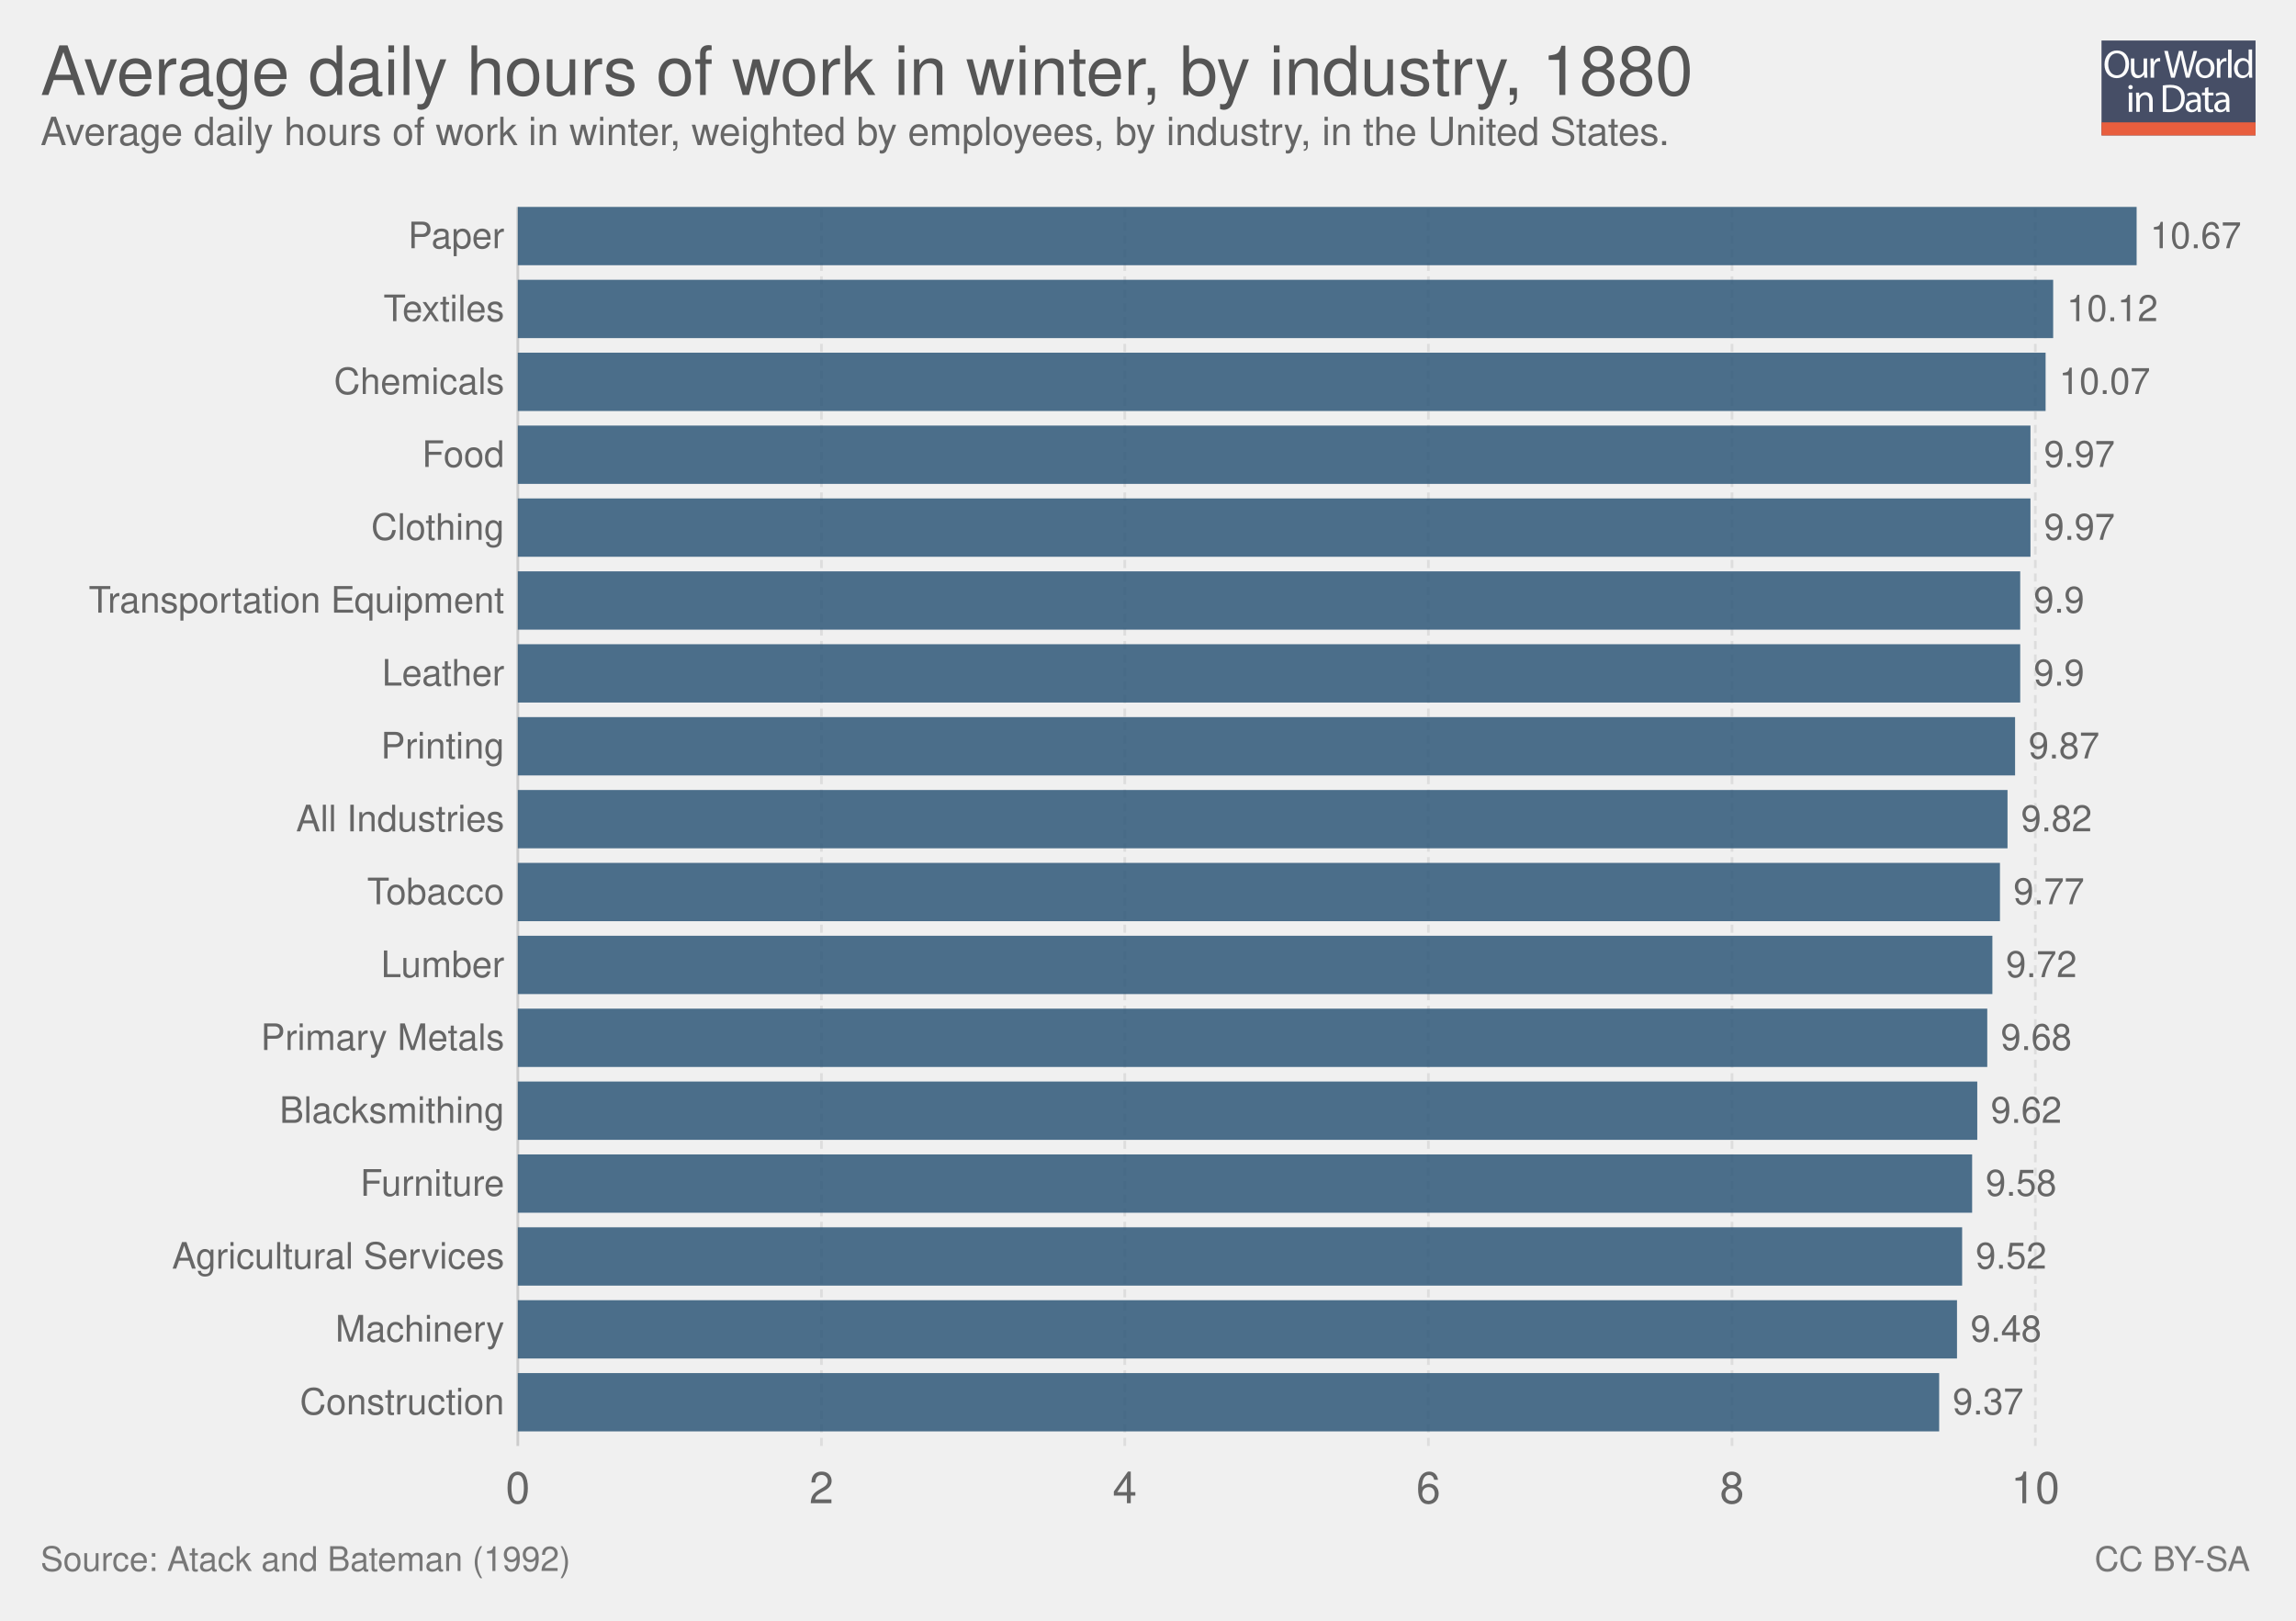
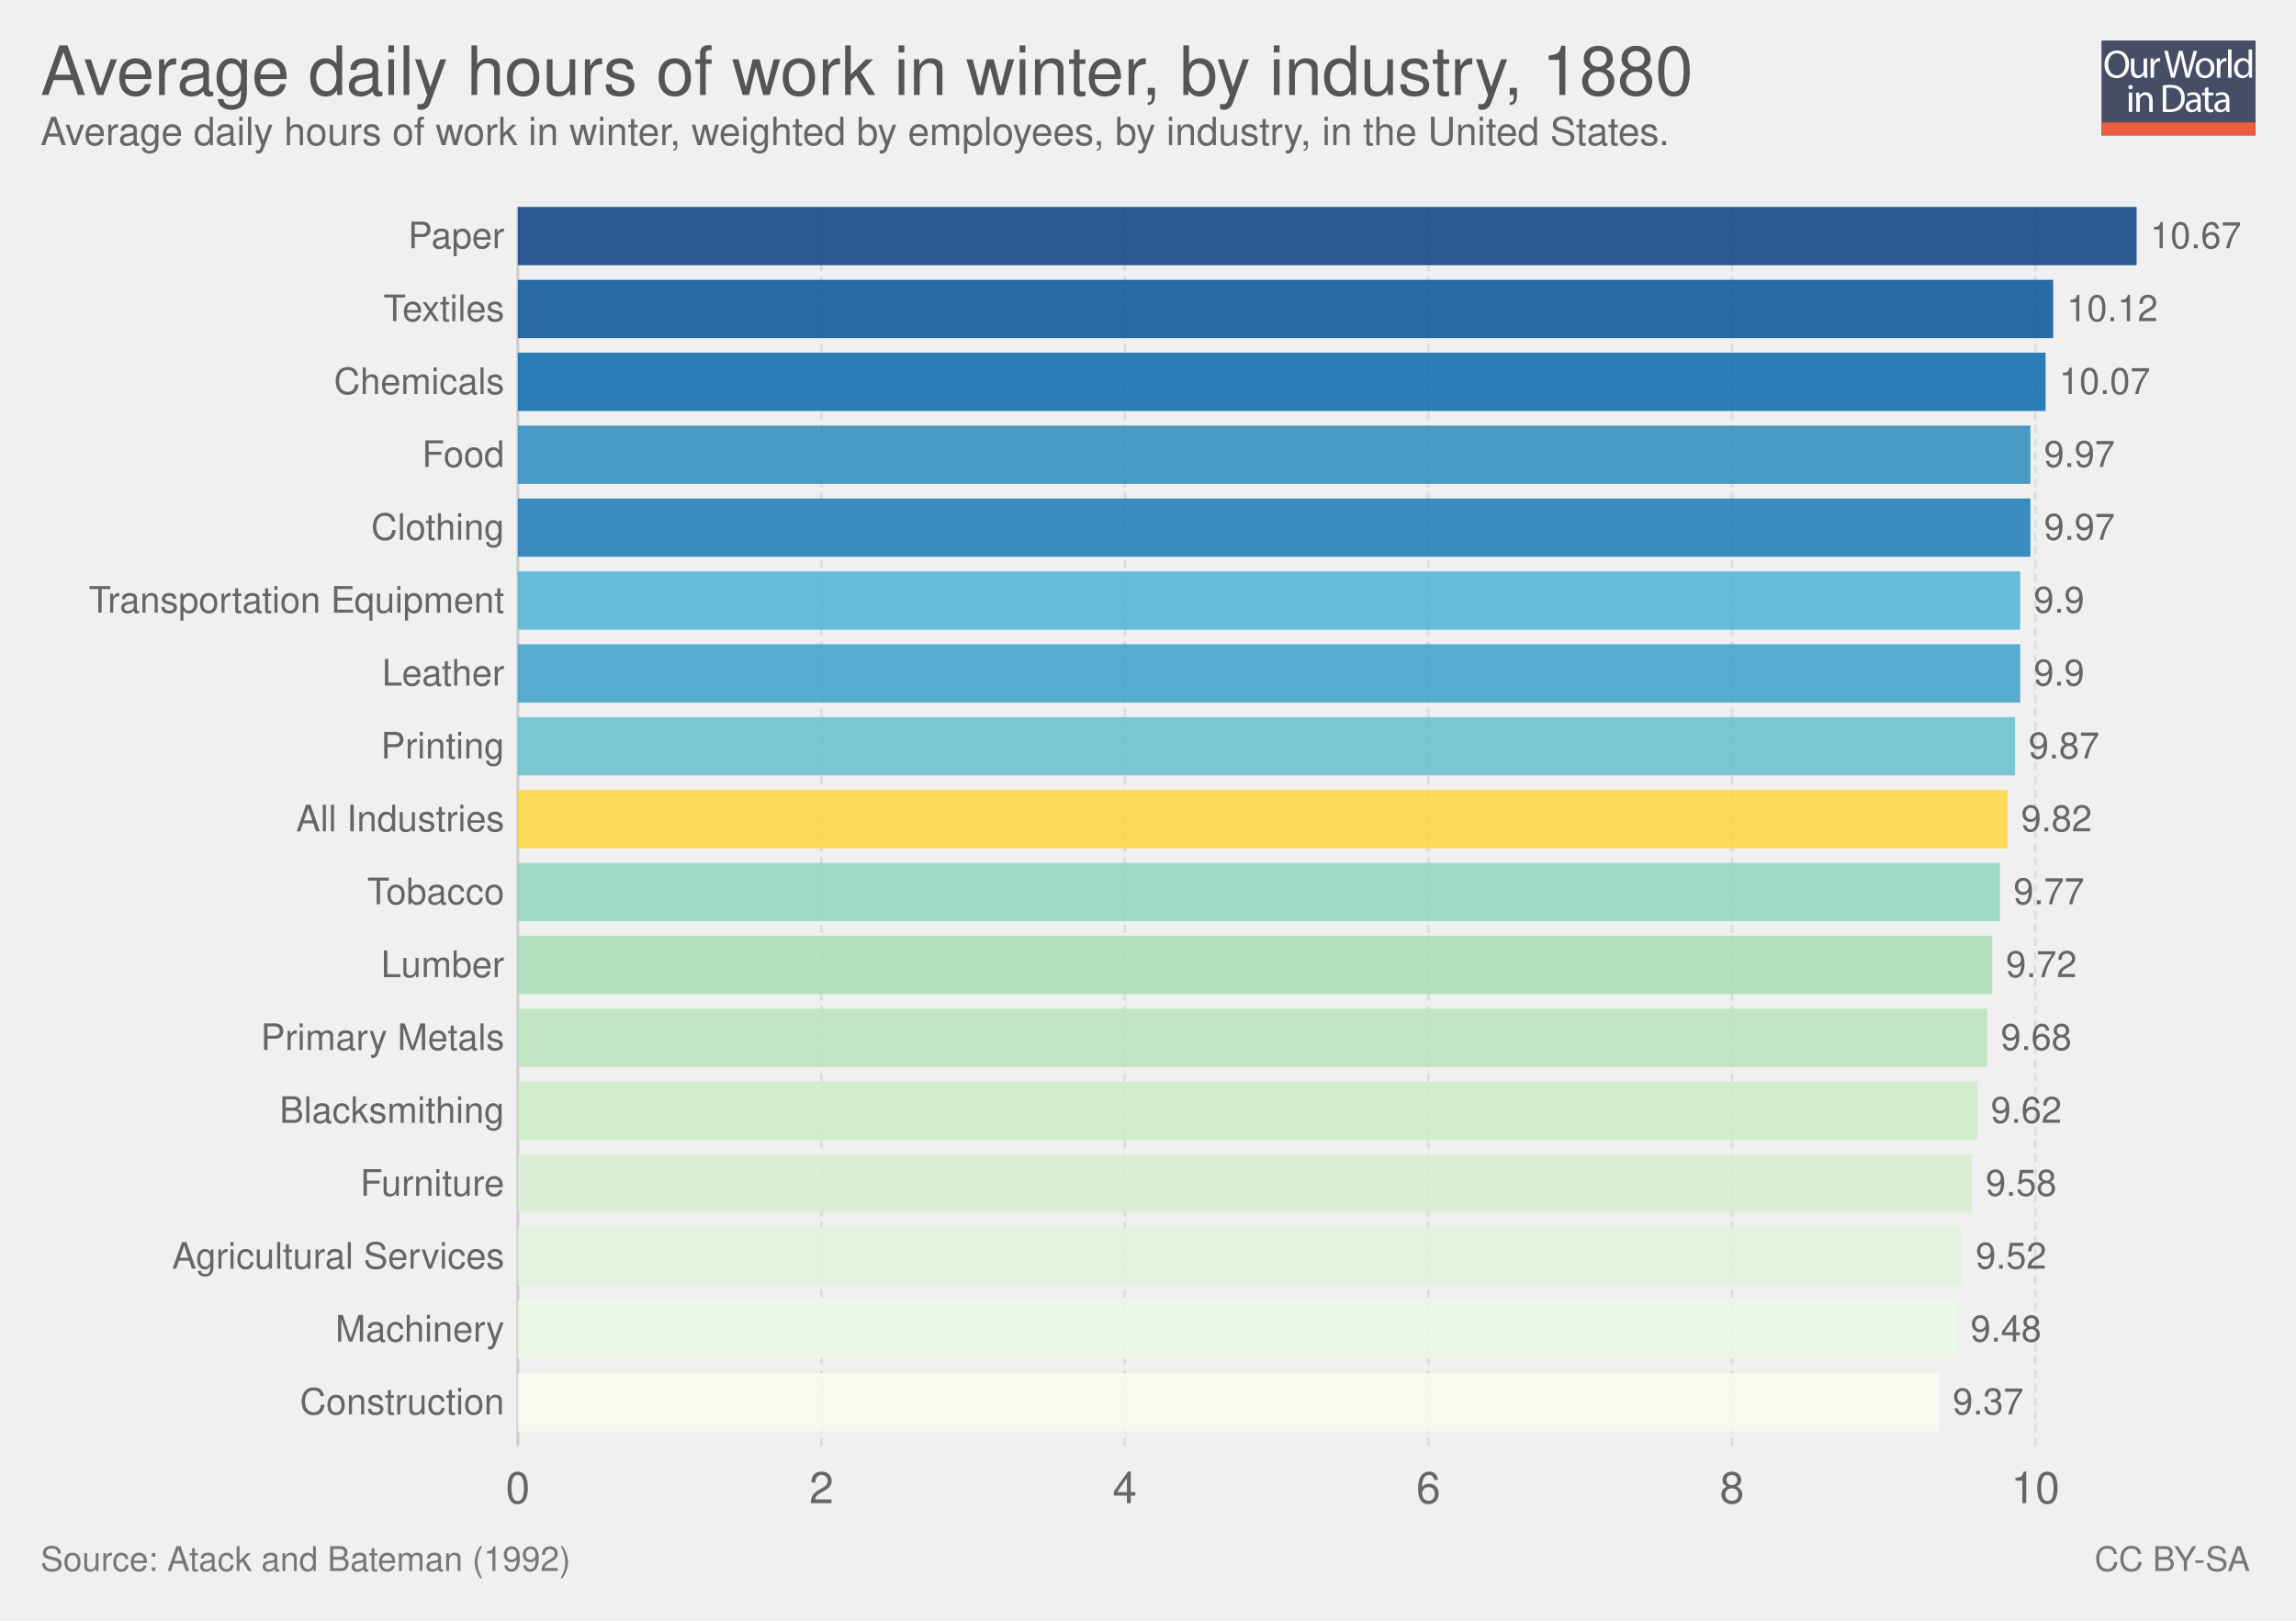
<svg xmlns="http://www.w3.org/2000/svg" xmlns:xlink="http://www.w3.org/1999/xlink" version="1.1" style="font-family: 'Helvetica Neue', Helvetica, Arial, sans-serif; font-size: 18px; background-color: white; text-rendering: optimizeLegibility; -webkit-font-smoothing: antialiased;" width="850" height="600">
  <g class="ChartTab">
    <g class="HeaderView">
      <g opacity="0.8" transform="translate(778, 15) scale(0.27)">
        <a xlink:href="https://ourworldindata.org" target="_blank">
          <g>
            <rect x="0" y="0" fill="#1B2543" width="211.2" height="130.1" />
            <rect x="0" y="112.2" fill="#E63912" width="211.2" height="17.9" />
            <g>
              <rect x="1.2" y="12.3" fill="none" width="210.2" height="99.2" />
              <path fill="#FFFFFF" d="M37.8,32.2c0,12.7-7.7,19.4-17.1,19.4c-9.7,0-16.6-7.5-16.6-18.7c0-11.7,7.3-19.3,17.1-19.3 C31.3,13.7,37.8,21.3,37.8,32.2z M9.2,32.8c0,7.9,4.3,14.9,11.8,14.9c7.5,0,11.8-6.9,11.8-15.3c0-7.3-3.8-14.9-11.8-14.9 C13.1,17.5,9.2,24.8,9.2,32.8z" />
              <path fill="#FFFFFF" d="M62.7,43.8c0,2.7,0.1,5.1,0.2,7.2h-4.3l-0.3-4.3h-0.1c-1.3,2.1-4,4.9-8.8,4.9c-4.2,0-9.1-2.3-9.1-11.6 V24.6h4.8v14.6c0,5,1.5,8.4,5.9,8.4c3.2,0,5.5-2.2,6.3-4.4c0.3-0.7,0.4-1.6,0.4-2.5V24.6h4.8V43.8z" />
              <path fill="#FFFFFF" d="M67.3,32.8c0-3.1-0.1-5.8-0.2-8.2h4.2l0.2,5.2h0.2c1.2-3.5,4.1-5.8,7.3-5.8c0.5,0,0.9,0.1,1.4,0.2v4.5 c-0.5-0.1-1-0.2-1.6-0.2c-3.4,0-5.8,2.6-6.5,6.2c-0.1,0.7-0.2,1.4-0.2,2.2V51h-4.8V32.8z" />
              <path fill="#FFFFFF" d="M95.4,51l-9.4-36.8h5l4.4,18.6c1.1,4.6,2.1,9.2,2.7,12.7h0.1c0.6-3.7,1.8-8,3-12.8l4.9-18.5h5l4.5,18.7 c1,4.4,2,8.7,2.6,12.6h0.1c0.8-4,1.8-8.1,3-12.7l4.9-18.5h4.9L120.6,51h-5L111,31.9c-1.1-4.7-1.9-8.3-2.4-12h-0.1 c-0.7,3.7-1.5,7.3-2.8,12L100.4,51H95.4z" />
              <path fill="#FFFFFF" d="M154.9,37.6c0,9.8-6.8,14-13.2,14c-7.2,0-12.7-5.2-12.7-13.6c0-8.8,5.8-14,13.1-14 C149.8,24,154.9,29.5,154.9,37.6z M133.9,37.9c0,5.8,3.3,10.1,8,10.1c4.6,0,8-4.3,8-10.3c0-4.5-2.2-10.1-7.9-10.1 C136.3,27.6,133.9,32.8,133.9,37.9z" />
              <path fill="#FFFFFF" d="M158.2,32.8c0-3.1-0.1-5.8-0.2-8.2h4.2l0.2,5.2h0.2c1.2-3.5,4.1-5.8,7.3-5.8c0.5,0,0.9,0.1,1.4,0.2v4.5 c-0.5-0.1-1-0.2-1.6-0.2c-3.4,0-5.8,2.6-6.5,6.2c-0.1,0.7-0.2,1.4-0.2,2.2V51h-4.8V32.8z" />
              <path fill="#FFFFFF" d="M173.5,12.3h4.8V51h-4.8V12.3z" />
              <path fill="#FFFFFF" d="M206.5,12.3v31.9c0,2.3,0.1,5,0.2,6.8h-4.3l-0.2-4.6H202c-1.5,2.9-4.7,5.2-9,5.2 c-6.4,0-11.3-5.4-11.3-13.4c-0.1-8.8,5.4-14.2,11.9-14.2c4,0,6.8,1.9,8,4h0.1V12.3H206.5z M201.7,35.4c0-0.6-0.1-1.4-0.2-2 c-0.7-3.1-3.3-5.6-6.9-5.6c-5,0-7.9,4.4-7.9,10.2c0,5.3,2.6,9.8,7.8,9.8c3.2,0,6.2-2.1,7.1-5.7c0.2-0.7,0.2-1.3,0.2-2.1V35.4z" />
              <path fill="#FFFFFF" d="M42.8,64c0.1,1.6-1.1,2.9-3.1,2.9c-1.7,0-2.9-1.3-2.9-2.9c0-1.7,1.3-3,3-3C41.7,61,42.8,62.3,42.8,64z M37.4,97.8V71.4h4.8v26.4H37.4z" />
              <path fill="#FFFFFF" d="M47.5,78.6c0-2.7-0.1-5-0.2-7.1h4.3l0.3,4.4h0.1c1.3-2.5,4.4-5,8.8-5c3.7,0,9.4,2.2,9.4,11.2v15.8h-4.8 V82.6c0-4.3-1.6-7.8-6.1-7.8c-3.2,0-5.6,2.2-6.5,4.9c-0.2,0.6-0.3,1.4-0.3,2.2v15.9h-4.8V78.6z" />
              <path fill="#FFFFFF" d="M84,61.6c2.9-0.4,6.3-0.8,10.1-0.8c6.8,0,11.7,1.6,14.9,4.6c3.3,3,5.2,7.3,5.2,13.2c0,6-1.9,10.9-5.3,14.3 c-3.4,3.4-9.1,5.3-16.3,5.3c-3.4,0-6.2-0.2-8.6-0.4V61.6z M88.8,94.1c1.2,0.2,3,0.3,4.8,0.3c10.2,0,15.7-5.7,15.7-15.6 c0.1-8.7-4.9-14.2-14.9-14.2c-2.5,0-4.3,0.2-5.6,0.5V94.1z" />
              <path fill="#FFFFFF" d="M132.1,97.8l-0.4-3.3h-0.2c-1.5,2.1-4.3,3.9-8.1,3.9c-5.4,0-8.1-3.8-8.1-7.6c0-6.4,5.7-9.9,15.9-9.8v-0.5 c0-2.2-0.6-6.1-6-6.1c-2.5,0-5,0.8-6.9,2l-1.1-3.2c2.2-1.4,5.4-2.3,8.7-2.3c8.1,0,10.1,5.5,10.1,10.8v9.9c0,2.3,0.1,4.5,0.4,6.3 H132.1z M131.4,84.4c-5.3-0.1-11.2,0.8-11.2,5.9c0,3.1,2.1,4.6,4.5,4.6c3.4,0,5.6-2.2,6.4-4.4c0.2-0.5,0.3-1,0.3-1.5V84.4z" />
              <path fill="#FFFFFF" d="M146.6,63.9v7.6h6.9v3.7h-6.9v14.2c0,3.3,0.9,5.1,3.6,5.1c1.3,0,2.2-0.2,2.8-0.3l0.2,3.6 c-0.9,0.4-2.4,0.7-4.3,0.7c-2.2,0-4-0.7-5.2-2c-1.4-1.4-1.9-3.8-1.9-6.9V75.1h-4.1v-3.7h4.1v-6.3L146.6,63.9z" />
              <path fill="#FFFFFF" d="M171.4,97.8l-0.4-3.3h-0.2c-1.5,2.1-4.3,3.9-8.1,3.9c-5.4,0-8.1-3.8-8.1-7.6c0-6.4,5.7-9.9,15.9-9.8v-0.5 c0-2.2-0.6-6.1-6-6.1c-2.5,0-5,0.8-6.9,2l-1.1-3.2c2.2-1.4,5.4-2.3,8.7-2.3c8.1,0,10.1,5.5,10.1,10.8v9.9c0,2.3,0.1,4.5,0.4,6.3 H171.4z M170.7,84.4c-5.3-0.1-11.2,0.8-11.2,5.9c0,3.1,2.1,4.6,4.5,4.6c3.4,0,5.6-2.2,6.4-4.4c0.2-0.5,0.3-1,0.3-1.5V84.4z" />
            </g>
          </g>
        </a>
      </g>
      <a href="https://ourworldindata.org/grapher/average-daily-hours-of-work-in-winter-by-industry" target="_blank">
        <text font-size="25.20" x="15.0" y="35.2" fill="#555">
          <tspan x="15" y="35.16">Average daily hours of work in winter, by industry, 1880</tspan>
        </text>
      </a>
      <text font-size="14.40" x="15.0" y="53.7" fill="#666">
        <tspan x="15" y="53.72">Average daily hours of work in winter, weighted by employees, by industry, in the United States.</tspan>
      </text>
    </g>
    <g class="DiscreteBarChart">
      <rect x="15" y="76.6" width="810" height="479.9" opacity="0" fill="rgba(255,255,255,0)" />
      <g class="HorizontalAxis">
        <text x="191.7" y="556.5" fill="#666" text-anchor="middle" font-size="16.2">0</text>
        <text x="304.1" y="556.5" fill="#666" text-anchor="middle" font-size="16.2">2</text>
        <text x="416.4" y="556.5" fill="#666" text-anchor="middle" font-size="16.2">4</text>
        <text x="528.8" y="556.5" fill="#666" text-anchor="middle" font-size="16.2">6</text>
        <text x="641.2" y="556.5" fill="#666" text-anchor="middle" font-size="16.2">8</text>
        <text x="753.5" y="556.5" fill="#666" text-anchor="middle" font-size="16.2">10</text>
      </g>
      <g class="AxisGridLines">
        <line x1="191.7" y1="535.30" x2="191.7" y2="76.60" stroke="#ccc" />
        <line x1="304.1" y1="535.30" x2="304.1" y2="76.60" stroke="#ddd" stroke-dasharray="3,2" />
        <line x1="416.4" y1="535.30" x2="416.4" y2="76.60" stroke="#ddd" stroke-dasharray="3,2" />
        <line x1="528.8" y1="535.30" x2="528.8" y2="76.60" stroke="#ddd" stroke-dasharray="3,2" />
        <line x1="641.2" y1="535.30" x2="641.2" y2="76.60" stroke="#ddd" stroke-dasharray="3,2" />
        <line x1="753.5" y1="535.30" x2="753.5" y2="76.60" stroke="#ddd" stroke-dasharray="3,2" />
      </g>
      <g class="bar">
        <text x="186.715" y="87.393" fill="#666" dominant-baseline="middle" text-anchor="end" font-size="13.5">Paper</text>
-         <rect x="191.7" y="76.6" width="599.3" height="21.586" fill="#2E5778" opacity="0.85" />
+         <rect x="191.7" y="76.6" width="599.3" height="21.586" fill="#084081" opacity="0.85" />
        <text x="796" y="87.393" fill="#666" dominant-baseline="middle" text-anchor="start" font-size="13.5">10.67</text>
      </g>
      <g class="bar">
        <text x="186.715" y="114.375" fill="#666" dominant-baseline="middle" text-anchor="end" font-size="13.5">Textiles</text>
-         <rect x="191.7" y="103.582" width="568.4" height="21.586" fill="#2E5778" opacity="0.85" />
+         <rect x="191.7" y="103.582" width="568.4" height="21.586" fill="rgb(8, 84, 151)" opacity="0.85" />
        <text x="765.1" y="114.375" fill="#666" dominant-baseline="middle" text-anchor="start" font-size="13.5">10.12</text>
      </g>
      <g class="bar">
        <text x="186.715" y="141.358" fill="#666" dominant-baseline="middle" text-anchor="end" font-size="13.5">Chemicals</text>
-         <rect x="191.7" y="130.565" width="565.6" height="21.586" fill="#2E5778" opacity="0.85" />
+         <rect x="191.7" y="130.565" width="565.6" height="21.586" fill="#0868ac" opacity="0.85" />
        <text x="762.3" y="141.358" fill="#666" dominant-baseline="middle" text-anchor="start" font-size="13.5">10.07</text>
      </g>
      <g class="bar">
        <text x="186.715" y="168.34" fill="#666" dominant-baseline="middle" text-anchor="end" font-size="13.5">Food</text>
-         <rect x="191.7" y="157.547" width="560" height="21.586" fill="#2E5778" opacity="0.85" />
+         <rect x="191.7" y="157.547" width="560" height="21.586" fill="#2b8cbe" opacity="0.85" />
        <text x="756.7" y="168.34" fill="#666" dominant-baseline="middle" text-anchor="start" font-size="13.5">9.97</text>
      </g>
      <g class="bar">
        <text x="186.715" y="195.322" fill="#666" dominant-baseline="middle" text-anchor="end" font-size="13.5">Clothing</text>
-         <rect x="191.7" y="184.529" width="560" height="21.586" fill="#2E5778" opacity="0.85" />
+         <rect x="191.7" y="184.529" width="560" height="21.586" fill="rgb(26, 122, 181)" opacity="0.85" />
        <text x="756.7" y="195.322" fill="#666" dominant-baseline="middle" text-anchor="start" font-size="13.5">9.97</text>
      </g>
      <g class="bar">
        <text x="186.715" y="222.305" fill="#666" dominant-baseline="middle" text-anchor="end" font-size="13.5">Transportation Equipment</text>
-         <rect x="191.7" y="211.512" width="556.2" height="21.586" fill="#2E5778" opacity="0.85" />
+         <rect x="191.7" y="211.512" width="556.2" height="21.586" fill="#4eb3d3" opacity="0.85" />
        <text x="752.9" y="222.305" fill="#666" dominant-baseline="middle" text-anchor="start" font-size="13.5">9.9</text>
      </g>
      <g class="bar">
        <text x="186.715" y="249.287" fill="#666" dominant-baseline="middle" text-anchor="end" font-size="13.5">Leather</text>
-         <rect x="191.7" y="238.494" width="556.2" height="21.586" fill="#2E5778" opacity="0.85" />
+         <rect x="191.7" y="238.494" width="556.2" height="21.586" fill="rgb(61, 160, 201)" opacity="0.85" />
        <text x="752.9" y="249.287" fill="#666" dominant-baseline="middle" text-anchor="start" font-size="13.5">9.9</text>
      </g>
      <g class="bar">
        <text x="186.715" y="276.269" fill="#666" dominant-baseline="middle" text-anchor="end" font-size="13.5">Printing</text>
-         <rect x="191.7" y="265.476" width="554.3" height="21.586" fill="#2E5778" opacity="0.85" />
+         <rect x="191.7" y="265.476" width="554.3" height="21.586" fill="rgb(101, 192, 204)" opacity="0.85" />
        <text x="751" y="276.269" fill="#666" dominant-baseline="middle" text-anchor="start" font-size="13.5">9.87</text>
      </g>
      <g class="bar">
        <text x="186.715" y="303.252" fill="#666" dominant-baseline="middle" text-anchor="end" font-size="13.5">All Industries</text>
-         <rect x="191.7" y="292.459" width="551.5" height="21.586" fill="#2E5778" opacity="0.85" />
+         <rect x="191.7" y="292.459" width="551.5" height="21.586" fill="#ffd53e" opacity="0.85" />
        <text x="748.2" y="303.252" fill="#666" dominant-baseline="middle" text-anchor="start" font-size="13.5">9.82</text>
      </g>
      <g class="bar">
        <text x="186.715" y="330.234" fill="#666" dominant-baseline="middle" text-anchor="end" font-size="13.5">Tobacco</text>
-         <rect x="191.7" y="319.441" width="548.7" height="21.586" fill="#2E5778" opacity="0.85" />
+         <rect x="191.7" y="319.441" width="548.7" height="21.586" fill="rgb(146, 213, 189)" opacity="0.85" />
        <text x="745.4" y="330.234" fill="#666" dominant-baseline="middle" text-anchor="start" font-size="13.5">9.77</text>
      </g>
      <g class="bar">
        <text x="186.715" y="357.216" fill="#666" dominant-baseline="middle" text-anchor="end" font-size="13.5">Lumber</text>
-         <rect x="191.7" y="346.424" width="545.9" height="21.586" fill="#2E5778" opacity="0.85" />
+         <rect x="191.7" y="346.424" width="545.9" height="21.586" fill="#a8ddb5" opacity="0.85" />
        <text x="742.6" y="357.216" fill="#666" dominant-baseline="middle" text-anchor="start" font-size="13.5">9.72</text>
      </g>
      <g class="bar">
        <text x="186.715" y="384.199" fill="#666" dominant-baseline="middle" text-anchor="end" font-size="13.5">Primary Metals</text>
-         <rect x="191.7" y="373.406" width="544" height="21.586" fill="#2E5778" opacity="0.85" />
+         <rect x="191.7" y="373.406" width="544" height="21.586" fill="rgb(186, 228, 189)" opacity="0.85" />
        <text x="740.7" y="384.199" fill="#666" dominant-baseline="middle" text-anchor="start" font-size="13.5">9.68</text>
      </g>
      <g class="bar">
        <text x="186.715" y="411.181" fill="#666" dominant-baseline="middle" text-anchor="end" font-size="13.5">Blacksmithing</text>
-         <rect x="191.7" y="400.388" width="540.3" height="21.586" fill="#2E5778" opacity="0.85" />
+         <rect x="191.7" y="400.388" width="540.3" height="21.586" fill="#ccebc5" opacity="0.85" />
        <text x="737" y="411.181" fill="#666" dominant-baseline="middle" text-anchor="start" font-size="13.5">9.62</text>
      </g>
      <g class="bar">
        <text x="186.715" y="438.164" fill="#666" dominant-baseline="middle" text-anchor="end" font-size="13.5">Furniture</text>
-         <rect x="191.7" y="427.371" width="538.4" height="21.586" fill="#2E5778" opacity="0.85" />
+         <rect x="191.7" y="427.371" width="538.4" height="21.586" fill="rgb(214, 239, 208)" opacity="0.85" />
        <text x="735.1" y="438.164" fill="#666" dominant-baseline="middle" text-anchor="start" font-size="13.5">9.58</text>
      </g>
      <g class="bar">
        <text x="186.715" y="465.146" fill="#666" dominant-baseline="middle" text-anchor="end" font-size="13.5">Agricultural Services</text>
-         <rect x="191.7" y="454.353" width="534.7" height="21.586" fill="#2E5778" opacity="0.85" />
+         <rect x="191.7" y="454.353" width="534.7" height="21.586" fill="#e0f3db" opacity="0.85" />
        <text x="731.4" y="465.146" fill="#666" dominant-baseline="middle" text-anchor="start" font-size="13.5">9.52</text>
      </g>
      <g class="bar">
        <text x="186.715" y="492.128" fill="#666" dominant-baseline="middle" text-anchor="end" font-size="13.5">Machinery</text>
-         <rect x="191.7" y="481.335" width="532.8" height="21.586" fill="#2E5778" opacity="0.85" />
+         <rect x="191.7" y="481.335" width="532.8" height="21.586" fill="rgb(236, 248, 230)" opacity="0.85" />
        <text x="729.5" y="492.128" fill="#666" dominant-baseline="middle" text-anchor="start" font-size="13.5">9.48</text>
      </g>
      <g class="bar">
        <text x="186.715" y="519.111" fill="#666" dominant-baseline="middle" text-anchor="end" font-size="13.5">Construction</text>
-         <rect x="191.7" y="508.318" width="526.2" height="21.586" fill="#2E5778" opacity="0.85" />
+         <rect x="191.7" y="508.318" width="526.2" height="21.586" fill="#f7fcf0" opacity="0.85" />
        <text x="722.9" y="519.111" fill="#666" dominant-baseline="middle" text-anchor="start" font-size="13.5">9.37</text>
      </g>
    </g>
    <g style="fill: #777;" class="SourcesFooter">
      <g style="fill: #777;" class="clickable">
        <text font-size="12.60" x="15.0" y="581.6">
          <tspan x="15" y="581.58">Source: Atack and Bateman (1992)</tspan>
        </text>
      </g>
      <text font-size="12.60" x="775.4" y="581.6">
        <tspan x="775.402" y="581.58">
          <a style="fill: #777;" class="cclogo" href="http://creativecommons.org/licenses/by-sa/4.0/deed.en_US" target="_blank">CC BY-SA</a>
        </tspan>
      </text>
    </g>
  </g>
</svg>
